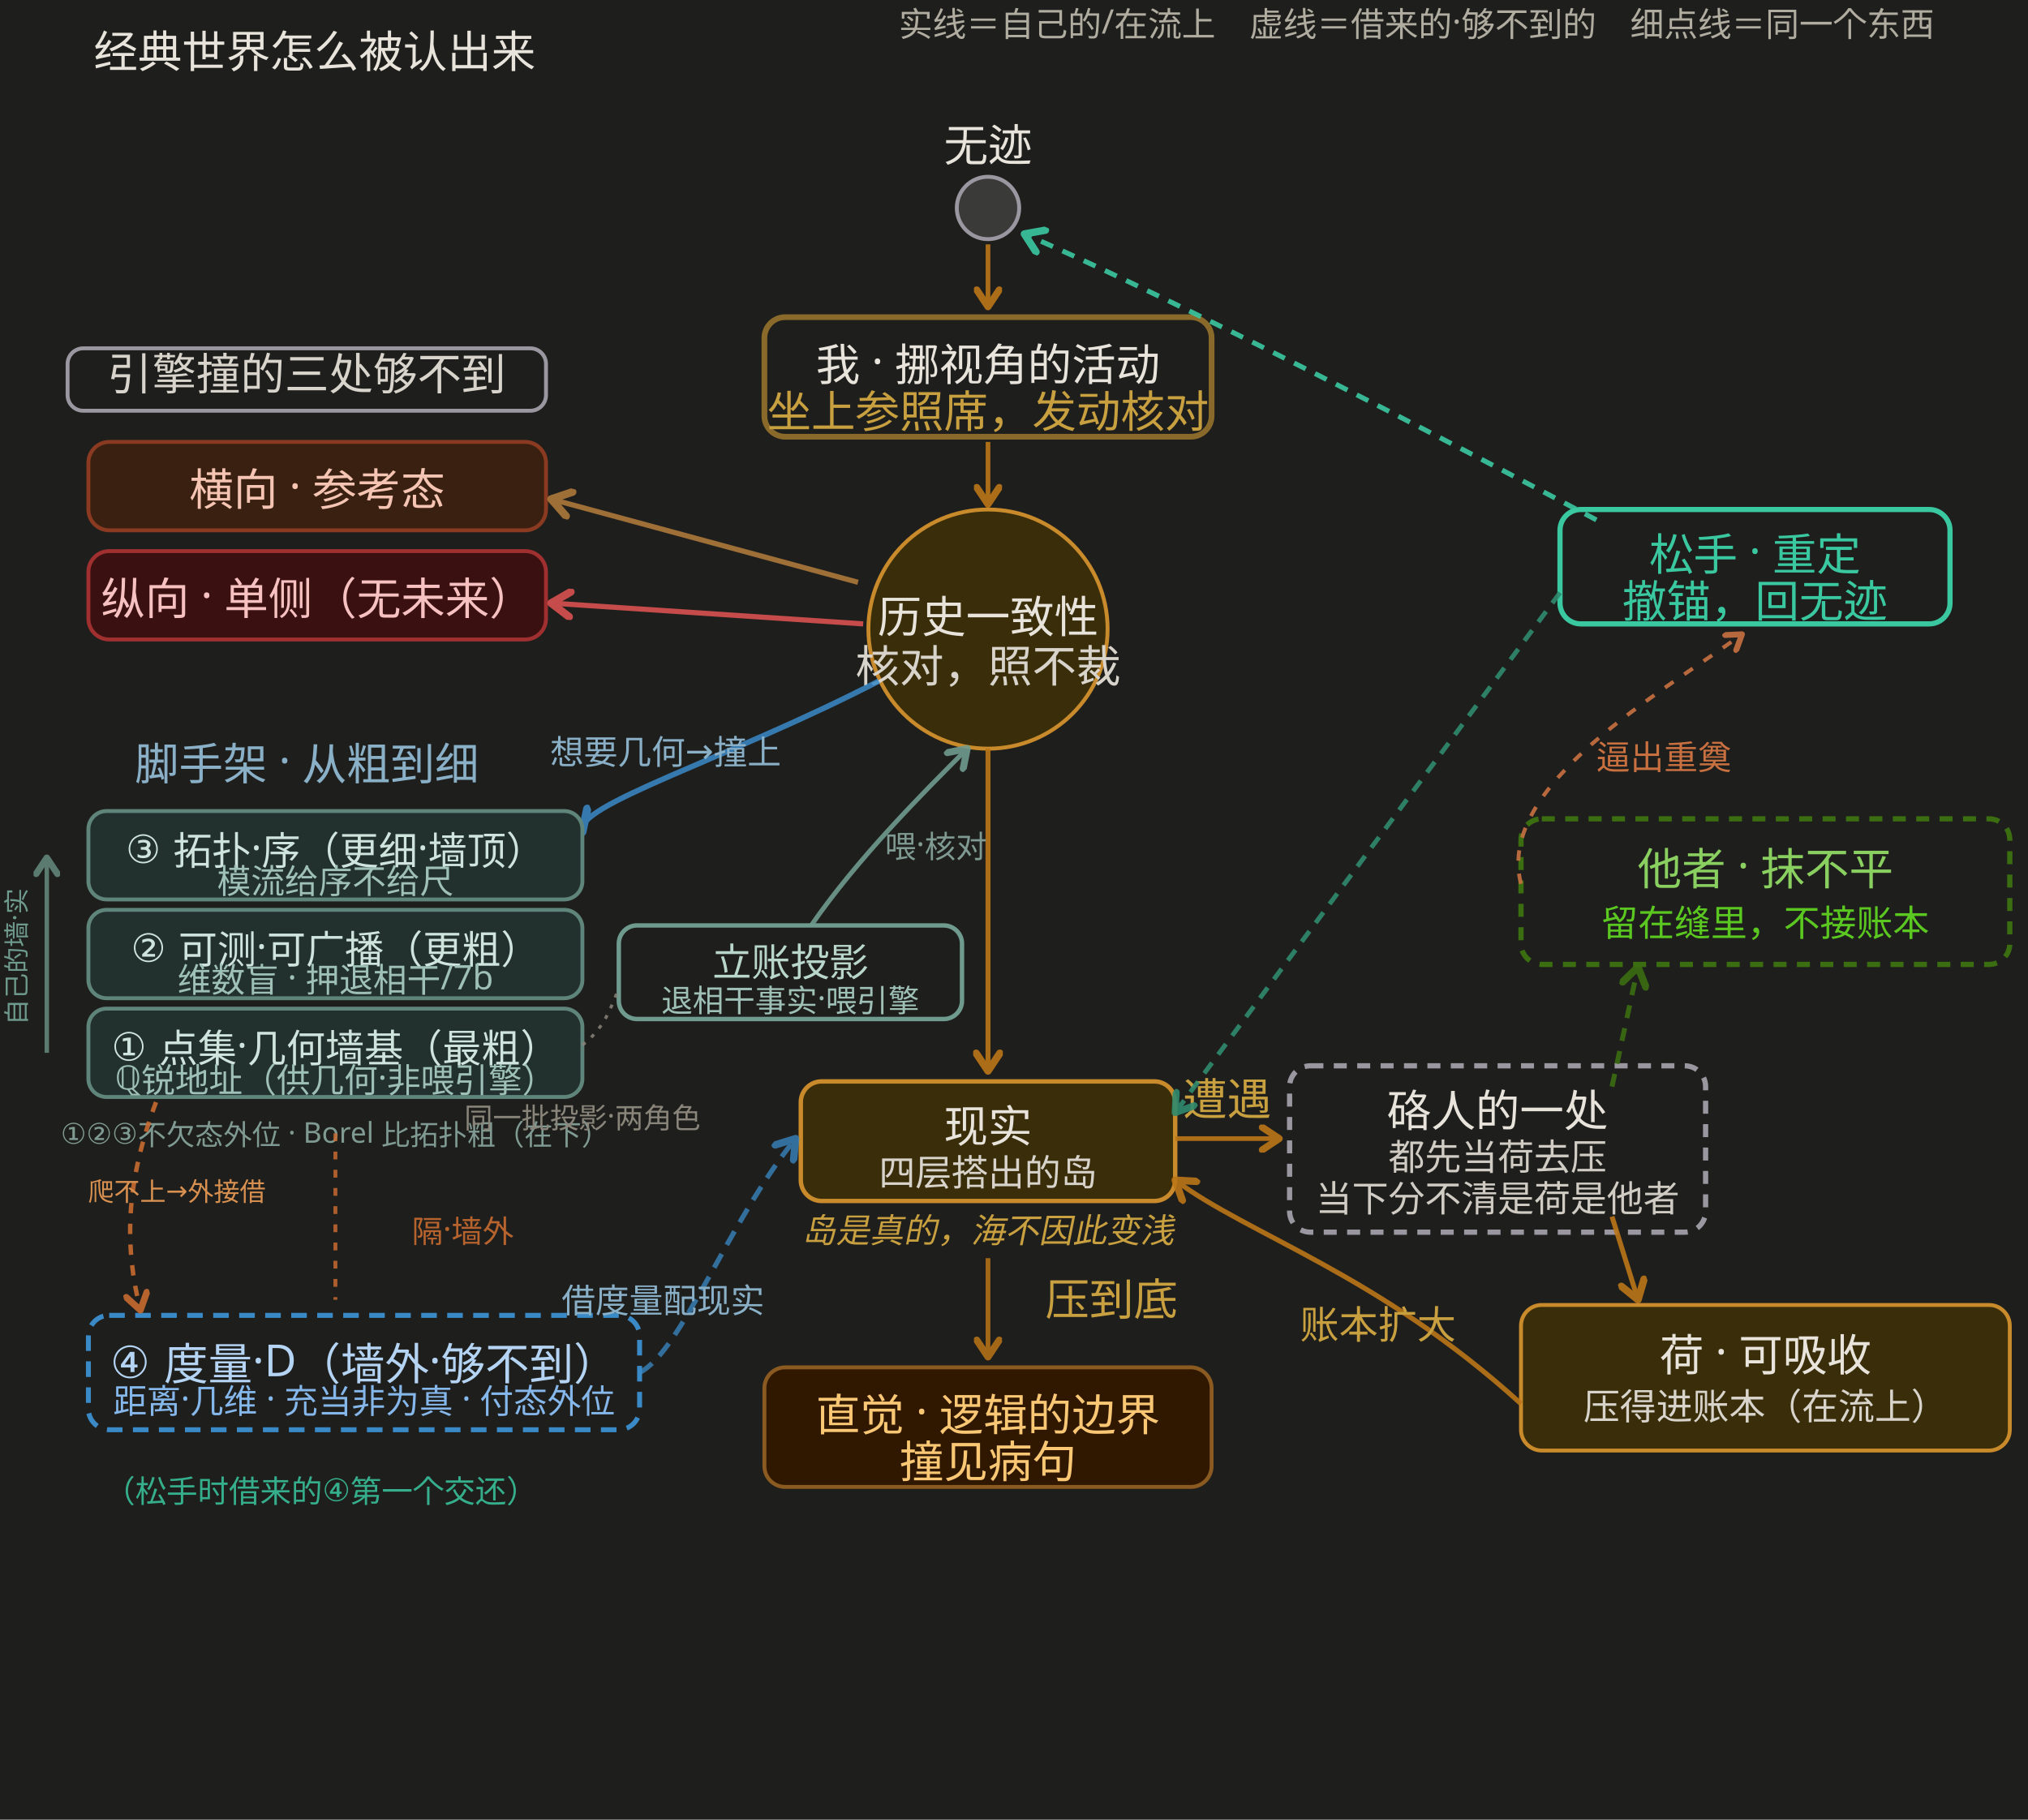
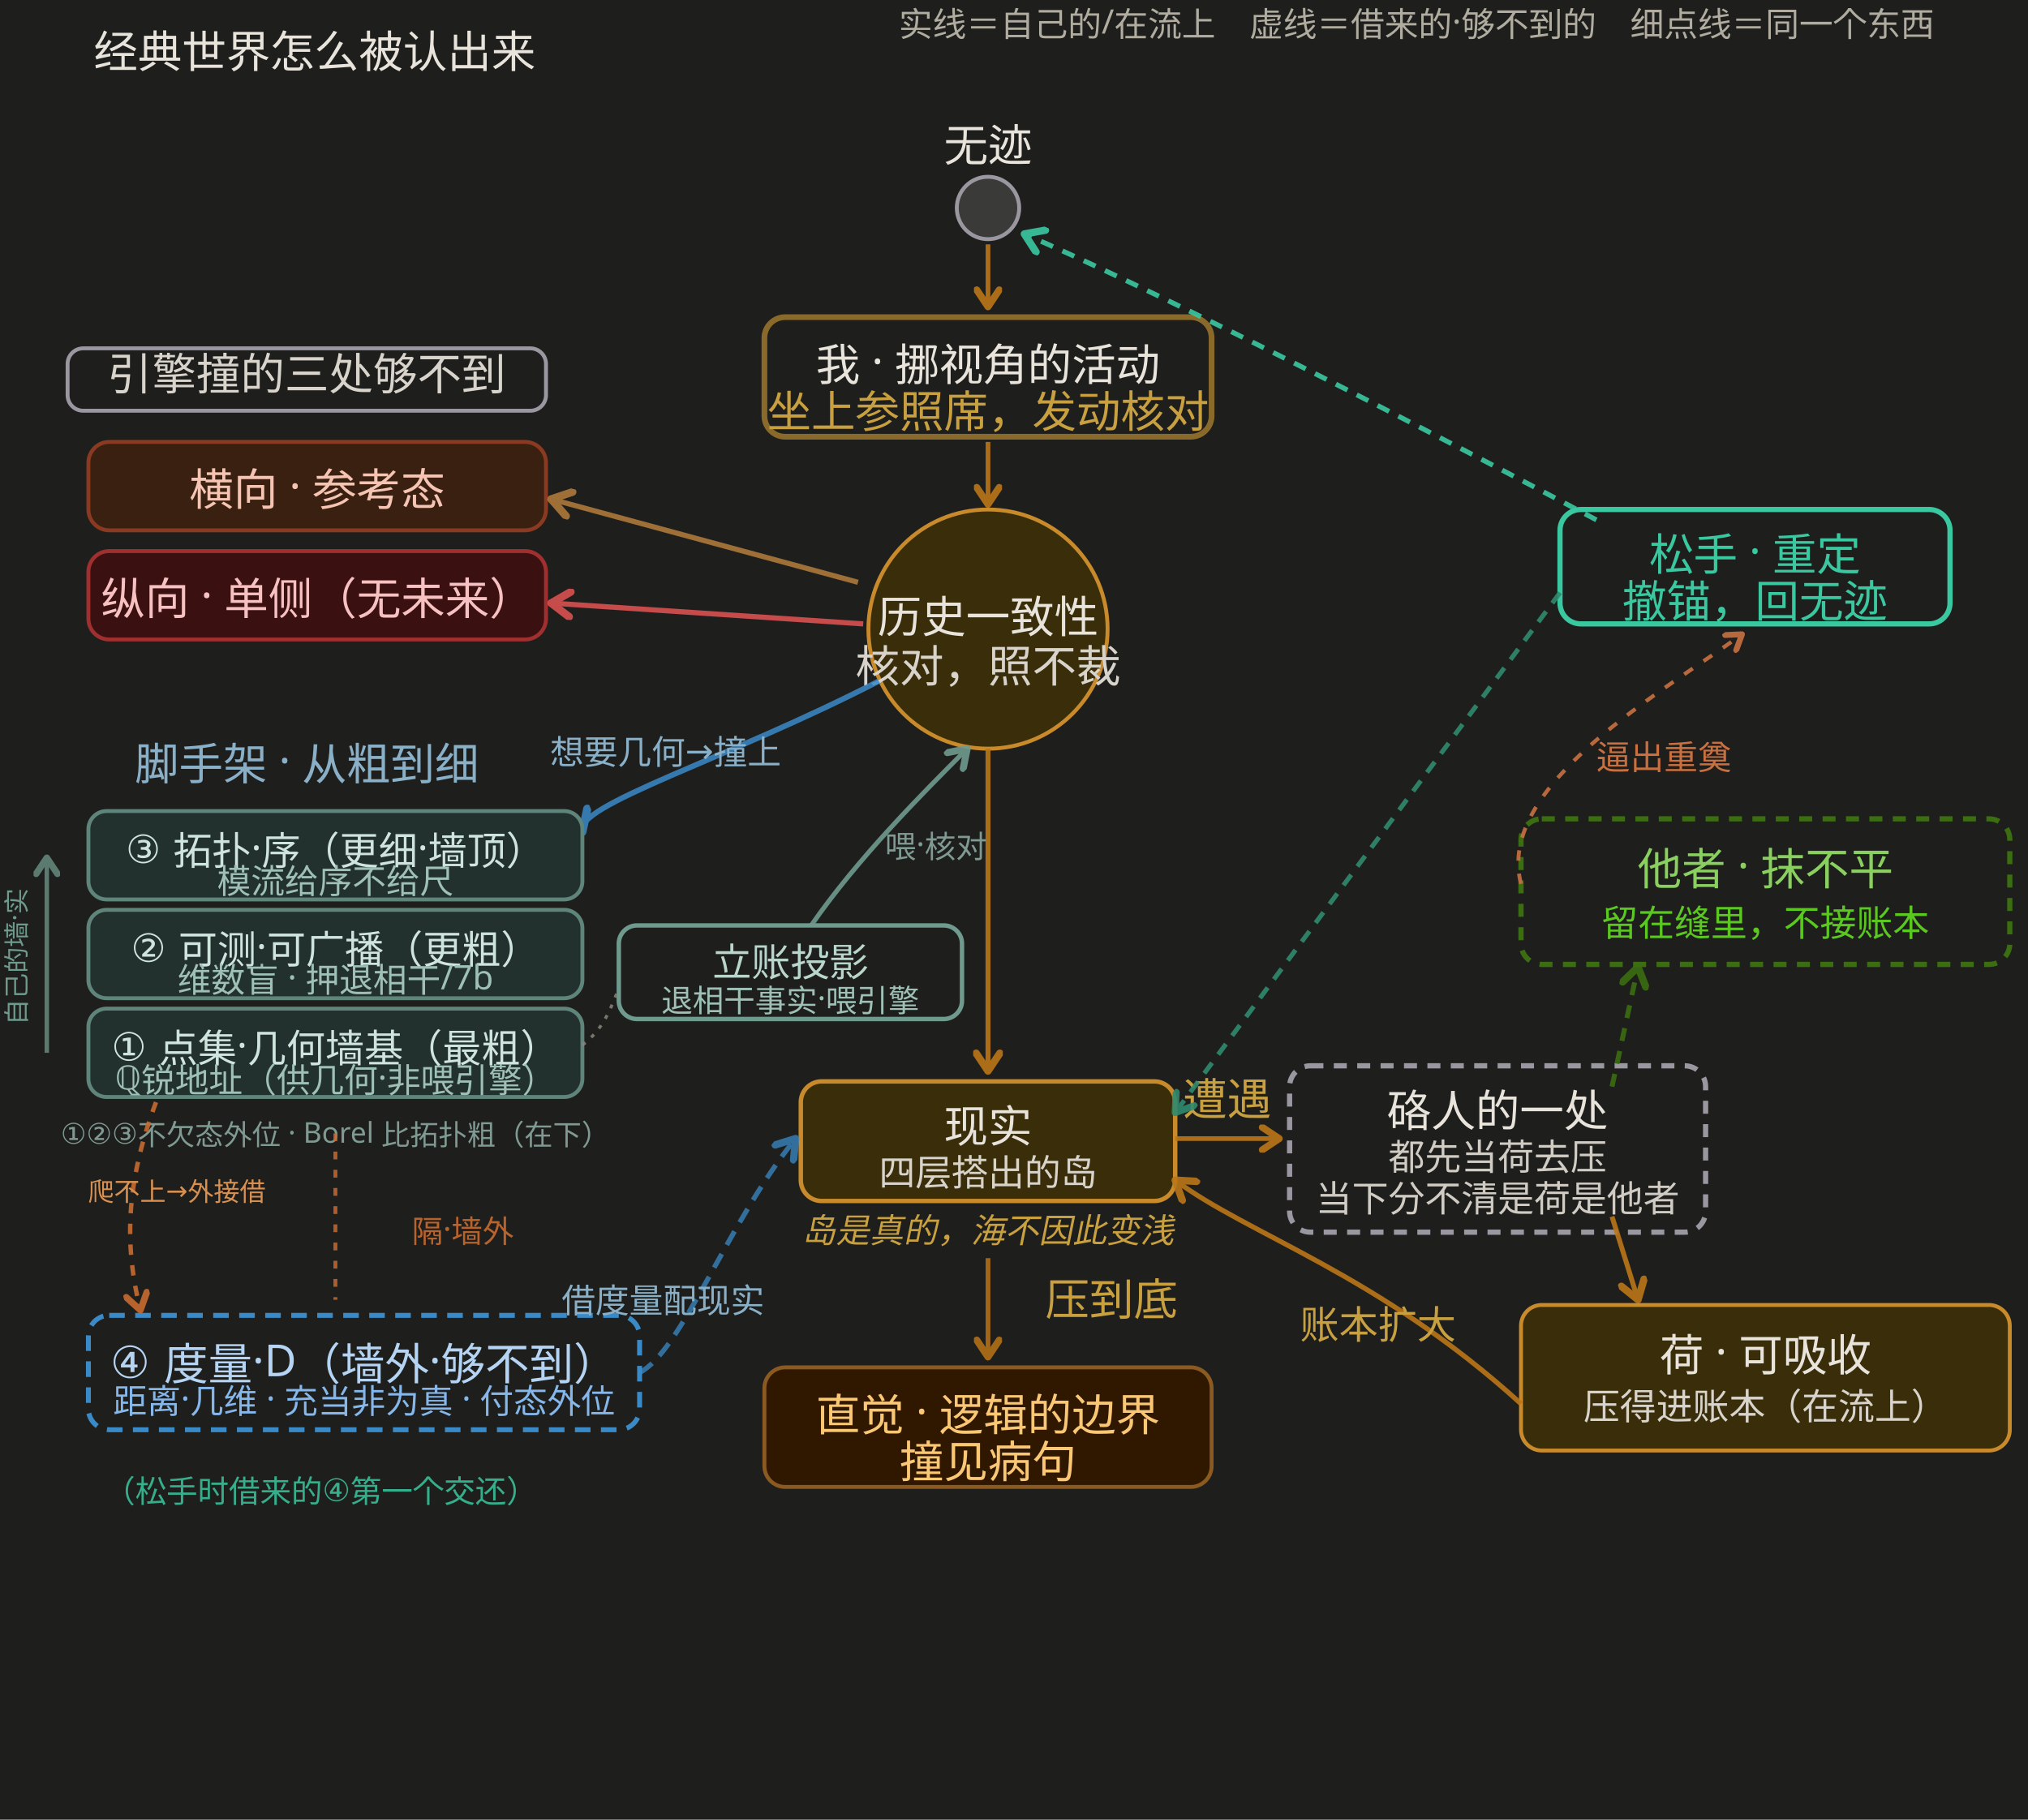
<svg xmlns="http://www.w3.org/2000/svg" preserveAspectRatio="xMidYMid meet" width="100%" viewBox="0 0 780 700" role="img">
  <rect x="0" y="0" width="780" height="700" fill="#1e1e1c" />
  <defs>
    <marker id="arrow" viewBox="0 0 10 10" refX="8" refY="5" markerWidth="6" markerHeight="6" orient="auto-start-reverse">
      <path d="M2 1L8 5L2 9" fill="none" stroke="context-stroke" stroke-width="2.5" stroke-linecap="round" stroke-linejoin="round" />
    </marker>
  </defs>
  <text x="36" y="26" fill="#e8e4dc" font-family="'Anthropic Sans',sans-serif" font-size="17" font-weight="500">经典世界怎么被认出来</text>
  <text x="744" y="14" text-anchor="end" fill="#b0aca0" font-family="'Anthropic Sans',sans-serif" font-size="13">实线＝自己的/在流上　虚线＝借来的·够不到的　细点线＝同一个东西</text>
  <a href="02_start.html#scene-wuji" target="_top">
    <g>
      <circle cx="380" cy="80" r="12" fill="#3a3a38" stroke="#9b97a0" stroke-width="1.5" />
      <text x="380" y="62" text-anchor="middle" fill="#e8e4dc" font-family="'Anthropic Sans',sans-serif" font-size="17" font-weight="500">无迹</text>
    </g>
  </a>
  <line x1="380" y1="94" x2="380" y2="118" stroke="#ba7517" stroke-width="1.8" opacity="0.9" marker-end="url(#arrow)" />
  <a href="07_worldtopos.html#scene-wo" target="_top">
    <g>
      <rect x="294" y="122" width="172" height="46" rx="8" fill="none" stroke="#8a6a2a" stroke-width="2.2" />
      <text x="380" y="139" text-anchor="middle" dominant-baseline="central" fill="#e8e4dc" font-family="'Anthropic Sans',sans-serif" font-size="17" font-weight="500">我 · 挪视角的活动</text>
      <text x="380" y="157" text-anchor="middle" dominant-baseline="central" fill="#c8a040" font-family="'Anthropic Sans',sans-serif" font-size="17">坐上参照席，发动核对</text>
    </g>
  </a>
  <line x1="380" y1="170" x2="380" y2="194" stroke="#ba7517" stroke-width="1.8" opacity="0.9" marker-end="url(#arrow)" />
  <a href="07_worldtopos.html#scene-lishi" target="_top">
    <g>
      <circle cx="380" cy="242" r="46" fill="#3a2e0a" stroke="#c88a2a" stroke-width="1.5" />
      <text x="380" y="236" text-anchor="middle" dominant-baseline="central" fill="#e8e4dc" font-family="'Anthropic Sans',sans-serif" font-size="17" font-weight="500">历史一致性</text>
      <text x="380" y="255" text-anchor="middle" dominant-baseline="central" fill="#d8d4cc" font-family="'Anthropic Sans',sans-serif" font-size="17">核对，照不裁</text>
    </g>
  </a>
  <line x1="380" y1="288" x2="380" y2="412" stroke="#ba7517" stroke-width="1.9" opacity="0.9" marker-end="url(#arrow)" />
  <a href="10_classicalworld.html#scene-xianshi" target="_top">
    <g>
      <rect x="308" y="416" width="144" height="46" rx="8" fill="#3a2e0a" stroke="#c88a2a" stroke-width="1.7" />
      <text x="380" y="432" text-anchor="middle" dominant-baseline="central" fill="#e8e4dc" font-family="'Anthropic Sans',sans-serif" font-size="17" font-weight="500">现实</text>
      <text x="380" y="450" text-anchor="middle" dominant-baseline="central" fill="#d8d4cc" font-family="'Anthropic Sans',sans-serif" font-size="14">四层搭出的岛</text>
    </g>
  </a>
  <text x="380" y="478" text-anchor="middle" fill="#c8a040" font-family="'Anthropic Sans',sans-serif" font-size="13" font-style="italic">岛是真的，海不因此变浅</text>
  <line x1="380" y1="484" x2="380" y2="522" stroke="#ba7517" stroke-width="1.8" opacity="0.85" marker-end="url(#arrow)" />
  <text x="402" y="506" fill="#c8a040" font-family="'Anthropic Sans',sans-serif" font-size="17">压到底</text>
  <a href="08_intuition.html#scene-luoji" target="_top">
    <g>
      <rect x="294" y="526" width="172" height="46" rx="8" fill="#301800" stroke="#8a5a20" stroke-width="1.5" />
      <text x="380" y="543" text-anchor="middle" dominant-baseline="central" fill="#FAC775" font-family="'Anthropic Sans',sans-serif" font-size="17" font-weight="500">直觉 · 逻辑的边界</text>
      <text x="380" y="561" text-anchor="middle" dominant-baseline="central" fill="#FAC775" font-family="'Anthropic Sans',sans-serif" font-size="17">撞见病句</text>
    </g>
  </a>
  <a href="05_unknowable.html#scene-sanzhong" target="_top">
    <g>
      <text x="118" y="150" text-anchor="middle" fill="#d8d4cc" font-family="'Anthropic Sans',sans-serif" font-size="17">引擎撞的三处够不到</text>
      <rect x="26" y="134" width="184" height="24" rx="6" fill="none" stroke="#9b97a0" stroke-width="1.5" />
    </g>
  </a>
  <a href="04_intentionality.html#scene-heng" target="_top">
    <g>
      <rect x="34" y="170" width="176" height="34" rx="8" fill="#3a2010" stroke="#8a3a20" stroke-width="1.5" />
      <text x="122" y="187" text-anchor="middle" dominant-baseline="central" fill="#F5C4B3" font-family="'Anthropic Sans',sans-serif" font-size="17" font-weight="500">横向 · 参考态</text>
    </g>
  </a>
  <line x1="330" y1="224" x2="212" y2="192" stroke="#c88a40" stroke-width="2.0" opacity="0.75" marker-end="url(#arrow)" />
  <a href="03_twostreams.html#scene-zong" target="_top">
    <g>
      <rect x="34" y="212" width="176" height="34" rx="8" fill="#3a1010" stroke="#a03030" stroke-width="1.5" />
      <text x="122" y="229" text-anchor="middle" dominant-baseline="central" fill="#F7C1C1" font-family="'Anthropic Sans',sans-serif" font-size="17" font-weight="500">纵向 · 单侧（无未来）</text>
    </g>
  </a>
  <line x1="332" y1="240" x2="212" y2="232" stroke="#d85050" stroke-width="2.0" opacity="0.9" marker-end="url(#arrow)" />
  <text x="118" y="300" text-anchor="middle" fill="#8ab0c8" font-family="'Anthropic Sans',sans-serif" font-size="17" font-weight="500">脚手架 · 从粗到细</text>
  <path d="M338 262 C 280 292, 220 310, 224 320" fill="none" stroke="#3a8ac8" stroke-width="2.1" opacity="0.85" marker-end="url(#arrow)" />
  <text x="256" y="294" text-anchor="middle" fill="#8ab0c8" font-family="'Anthropic Sans',sans-serif" font-size="13">想要几何→撞上</text>
  <g>
    <rect x="34" y="312" width="190" height="34" rx="7" fill="#22302e" stroke="#5f857b" stroke-width="1.5" />
    <text x="129" y="324" text-anchor="middle" dominant-baseline="central" fill="#cfe4dc" font-family="'Anthropic Sans',sans-serif" font-size="15" font-weight="500">③ 拓扑·序（更细·墙顶）</text>
    <text x="129" y="338" text-anchor="middle" dominant-baseline="central" fill="#9ec0b6" font-family="'Anthropic Sans',sans-serif" font-size="13">模流给序不给尺</text>
  </g>
  <g>
    <rect x="34" y="350" width="190" height="34" rx="7" fill="#22302e" stroke="#5f857b" stroke-width="1.5" />
    <text x="129" y="362" text-anchor="middle" dominant-baseline="central" fill="#cfe4dc" font-family="'Anthropic Sans',sans-serif" font-size="15" font-weight="500">② 可测·可广播（更粗）</text>
    <text x="129" y="376" text-anchor="middle" dominant-baseline="central" fill="#9ec0b6" font-family="'Anthropic Sans',sans-serif" font-size="13">维数盲 · 押退相干/7b</text>
  </g>
  <g>
    <rect x="34" y="388" width="190" height="34" rx="7" fill="#22302e" stroke="#5f857b" stroke-width="1.5" />
    <text x="129" y="400" text-anchor="middle" dominant-baseline="central" fill="#cfe4dc" font-family="'Anthropic Sans',sans-serif" font-size="15" font-weight="500">① 点集·几何墙基（最粗）</text>
    <text x="129" y="414" text-anchor="middle" dominant-baseline="central" fill="#9ec0b6" font-family="'Anthropic Sans',sans-serif" font-size="13">ℚ锐地址（供几何·非喂引擎）</text>
  </g>
  <line x1="18" y1="405" x2="18" y2="330" stroke="#6f9a8e" stroke-width="1.7" opacity="0.75" marker-end="url(#arrow)" />
  <text x="10" y="368" text-anchor="middle" fill="#6f9a8e" font-family="'Anthropic Sans',sans-serif" font-size="10" transform="rotate(-90 10 368)">自己的墙·实</text>
  <text x="129" y="440" text-anchor="middle" fill="#7f9a92" font-family="'Anthropic Sans',sans-serif" font-size="11">①②③不欠态外位 · Borel 比拓扑粗（在下）</text>
  <g>
    <rect x="238" y="356" width="132" height="36" rx="7" fill="none" stroke="#6f9a8e" stroke-width="1.7" />
    <text x="304" y="369" text-anchor="middle" dominant-baseline="central" fill="#b9d6cc" font-family="'Anthropic Sans',sans-serif" font-size="15" font-weight="500">立账投影</text>
    <text x="304" y="384" text-anchor="middle" dominant-baseline="central" fill="#9ec0b6" font-family="'Anthropic Sans',sans-serif" font-size="12">退相干事实·喂引擎</text>
  </g>
  <path d="M312 356 C 330 330, 355 305, 372 288" fill="none" stroke="#6f9a8e" stroke-width="1.8" opacity="0.9" marker-end="url(#arrow)" />
  <text x="360" y="330" text-anchor="middle" fill="#7f9a92" font-family="'Anthropic Sans',sans-serif" font-size="12">喂·核对</text>
  <path d="M224 402 C 232 396, 235 388, 238 380" fill="none" stroke="#8a857a" stroke-width="1.2" opacity="0.85" stroke-dasharray="1.5 3" />
-   <text x="224" y="434" text-anchor="middle" fill="#8a857a" font-family="'Anthropic Sans',sans-serif" font-size="11">同一批投影·两角色</text>
  <line x1="129" y1="436" x2="129" y2="500" stroke="#c86a30" stroke-width="1.5" stroke-dasharray="3 4" opacity="0.85" />
  <text x="178" y="478" text-anchor="middle" fill="#c86a30" font-family="'Anthropic Sans',sans-serif" font-size="12" opacity="0.9">隔·墙外</text>
  <a href="09_assertion.html#scene-dui" target="_top">
    <g>
      <rect x="34" y="506" width="212" height="44" rx="8" fill="none" stroke="#3a8ac8" stroke-width="1.9" stroke-dasharray="6 4" />
      <text x="140" y="521" text-anchor="middle" dominant-baseline="central" fill="#B5D4F4" font-family="'Anthropic Sans',sans-serif" font-size="17" font-weight="500">④ 度量·D（墙外·够不到）</text>
      <text x="140" y="538" text-anchor="middle" dominant-baseline="central" fill="#85B7EB" font-family="'Anthropic Sans',sans-serif" font-size="13">距离·几维 · 充当非为真 · 付态外位</text>
    </g>
  </a>
  <path d="M60 424 C 48 456, 48 480, 54 504" fill="none" stroke="#c86a30" stroke-width="1.7" opacity="0.9" stroke-dasharray="4 4" marker-end="url(#arrow)" />
  <text x="68" y="462" text-anchor="middle" fill="#d89050" font-family="'Anthropic Sans',sans-serif" font-size="10">爬不上→外接借</text>
  <path d="M246 528 C 262 520, 280 470, 306 438" fill="none" stroke="#3a8ac8" stroke-width="1.9" opacity="0.75" stroke-dasharray="6 4" marker-end="url(#arrow)" />
  <text x="255" y="505" text-anchor="middle" fill="#8ab0c8" font-family="'Anthropic Sans',sans-serif" font-size="13">借度量配现实</text>
  <line x1="452" y1="438" x2="492" y2="438" stroke="#ba7517" stroke-width="1.8" opacity="0.9" marker-end="url(#arrow)" />
  <text x="472" y="429" text-anchor="middle" fill="#c8a040" font-family="'Anthropic Sans',sans-serif" font-size="17">遭遇</text>
  <g>
    <rect x="496" y="410" width="160" height="64" rx="8" fill="none" stroke="#9b97a0" stroke-width="2.0" stroke-dasharray="5 4" />
    <text x="576" y="426" text-anchor="middle" dominant-baseline="central" fill="#e8e4dc" font-family="'Anthropic Sans',sans-serif" font-size="17" font-weight="500">硌人的一处</text>
    <text x="576" y="444" text-anchor="middle" dominant-baseline="central" fill="#d0ccc4" font-family="'Anthropic Sans',sans-serif" font-size="14">都先当荷去压</text>
    <text x="576" y="460" text-anchor="middle" dominant-baseline="central" fill="#d0ccc4" font-family="'Anthropic Sans',sans-serif" font-size="14">当下分不清是荷是他者</text>
  </g>
  <line x1="620" y1="418" x2="630" y2="372" stroke="#3b6d11" stroke-width="1.9" opacity="0.9" stroke-dasharray="5 4" marker-end="url(#arrow)" />
  <g>
    <rect x="585" y="315" width="188" height="56" rx="8" fill="none" stroke="#3b6d11" stroke-width="2.0" stroke-dasharray="5 4" />
    <text x="679" y="333" text-anchor="middle" dominant-baseline="central" fill="#8ad060" font-family="'Anthropic Sans',sans-serif" font-size="17" font-weight="500">他者 · 抹不平</text>
    <text x="679" y="354" text-anchor="middle" dominant-baseline="central" fill="#5ac820" font-family="'Anthropic Sans',sans-serif" font-size="14">留在缝里，不接账本</text>
  </g>
  <path d="M585 340 C 575 302, 640 266, 670 244" fill="none" stroke="#c87040" stroke-width="1.5" opacity="0.9" stroke-dasharray="4 5" marker-end="url(#arrow)" />
  <text x="640" y="296" text-anchor="middle" fill="#c87040" font-family="'Anthropic Sans',sans-serif" font-size="13">逼出重奠</text>
  <line x1="620" y1="468" x2="630" y2="500" stroke="#ba7517" stroke-width="1.9" opacity="0.9" marker-end="url(#arrow)" />
  <a href="06_theother.html#scene-he" target="_top">
    <g>
      <rect x="585" y="502" width="188" height="56" rx="8" fill="#3a2e0a" stroke="#c88a2a" stroke-width="1.5" />
      <text x="679" y="520" text-anchor="middle" dominant-baseline="central" fill="#e8e4dc" font-family="'Anthropic Sans',sans-serif" font-size="17" font-weight="500">荷 · 可吸收</text>
      <text x="679" y="540" text-anchor="middle" dominant-baseline="central" fill="#d8d4cc" font-family="'Anthropic Sans',sans-serif" font-size="14">压得进账本（在流上）</text>
    </g>
  </a>
  <path d="M585 540 C 530 490, 480 475, 452 454" fill="none" stroke="#ba7517" stroke-width="1.9" opacity="0.9" marker-end="url(#arrow)" />
  <text x="530" y="515" text-anchor="middle" fill="#c8a040" font-family="'Anthropic Sans',sans-serif" font-size="15">账本扩大</text>
  <a href="12_epilogue.html#scene-songshou" target="_top">
    <g>
      <rect x="600" y="196" width="150" height="44" rx="8" fill="none" stroke="#3ac8a0" stroke-width="2.0" />
      <text x="675" y="212" text-anchor="middle" dominant-baseline="central" fill="#3ac8a0" font-family="'Anthropic Sans',sans-serif" font-size="17" font-weight="500">松手 · 重定</text>
      <text x="675" y="230" text-anchor="middle" dominant-baseline="central" fill="#3ac8a0" font-family="'Anthropic Sans',sans-serif" font-size="17">撤锚，回无迹</text>
    </g>
  </a>
  <line x1="600" y1="228" x2="452" y2="428" stroke="#2f8a6e" stroke-width="1.8" opacity="0.9" stroke-dasharray="5 4" marker-end="url(#arrow)" />
  <path d="M614 200 C 520 150, 440 110, 394 90" fill="none" stroke="#3ac8a0" stroke-width="1.9" opacity="0.9" stroke-dasharray="5 4" marker-end="url(#arrow)" />
  <text x="40" y="578" text-anchor="start" fill="#3ac8a0" font-family="'Anthropic Sans',sans-serif" font-size="12" opacity="0.85">（松手时借来的④第一个交还）</text>
</svg>
